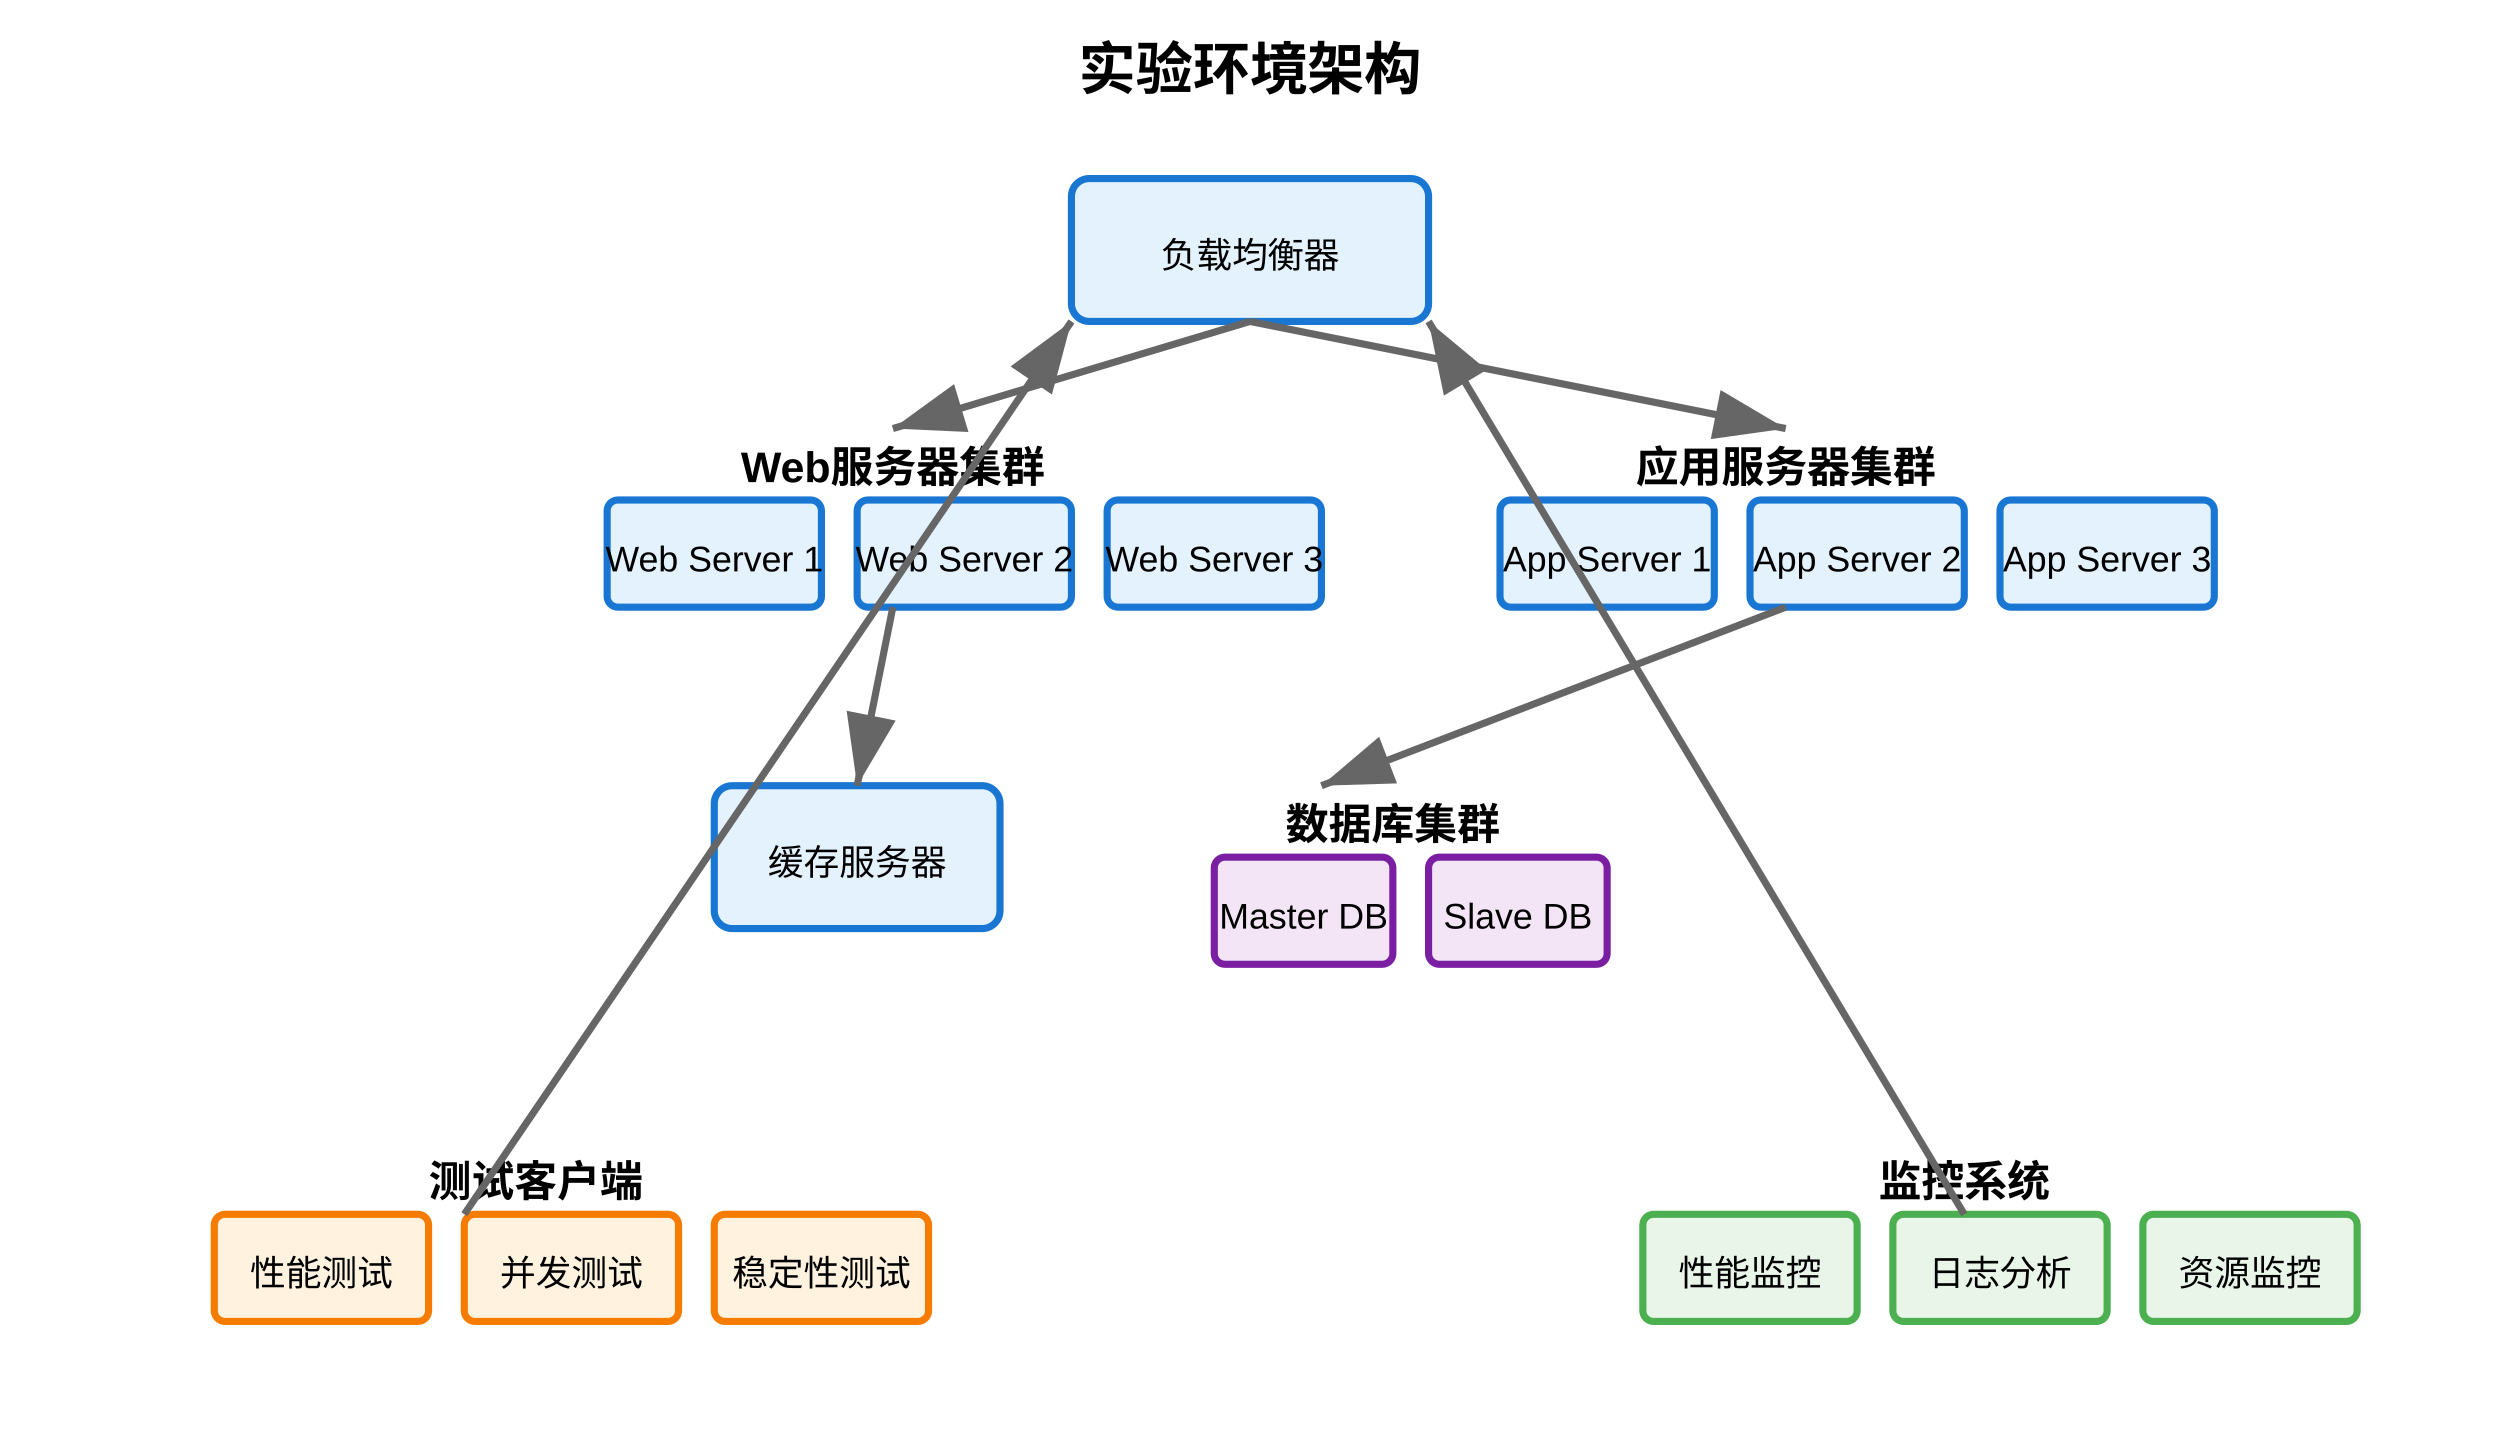
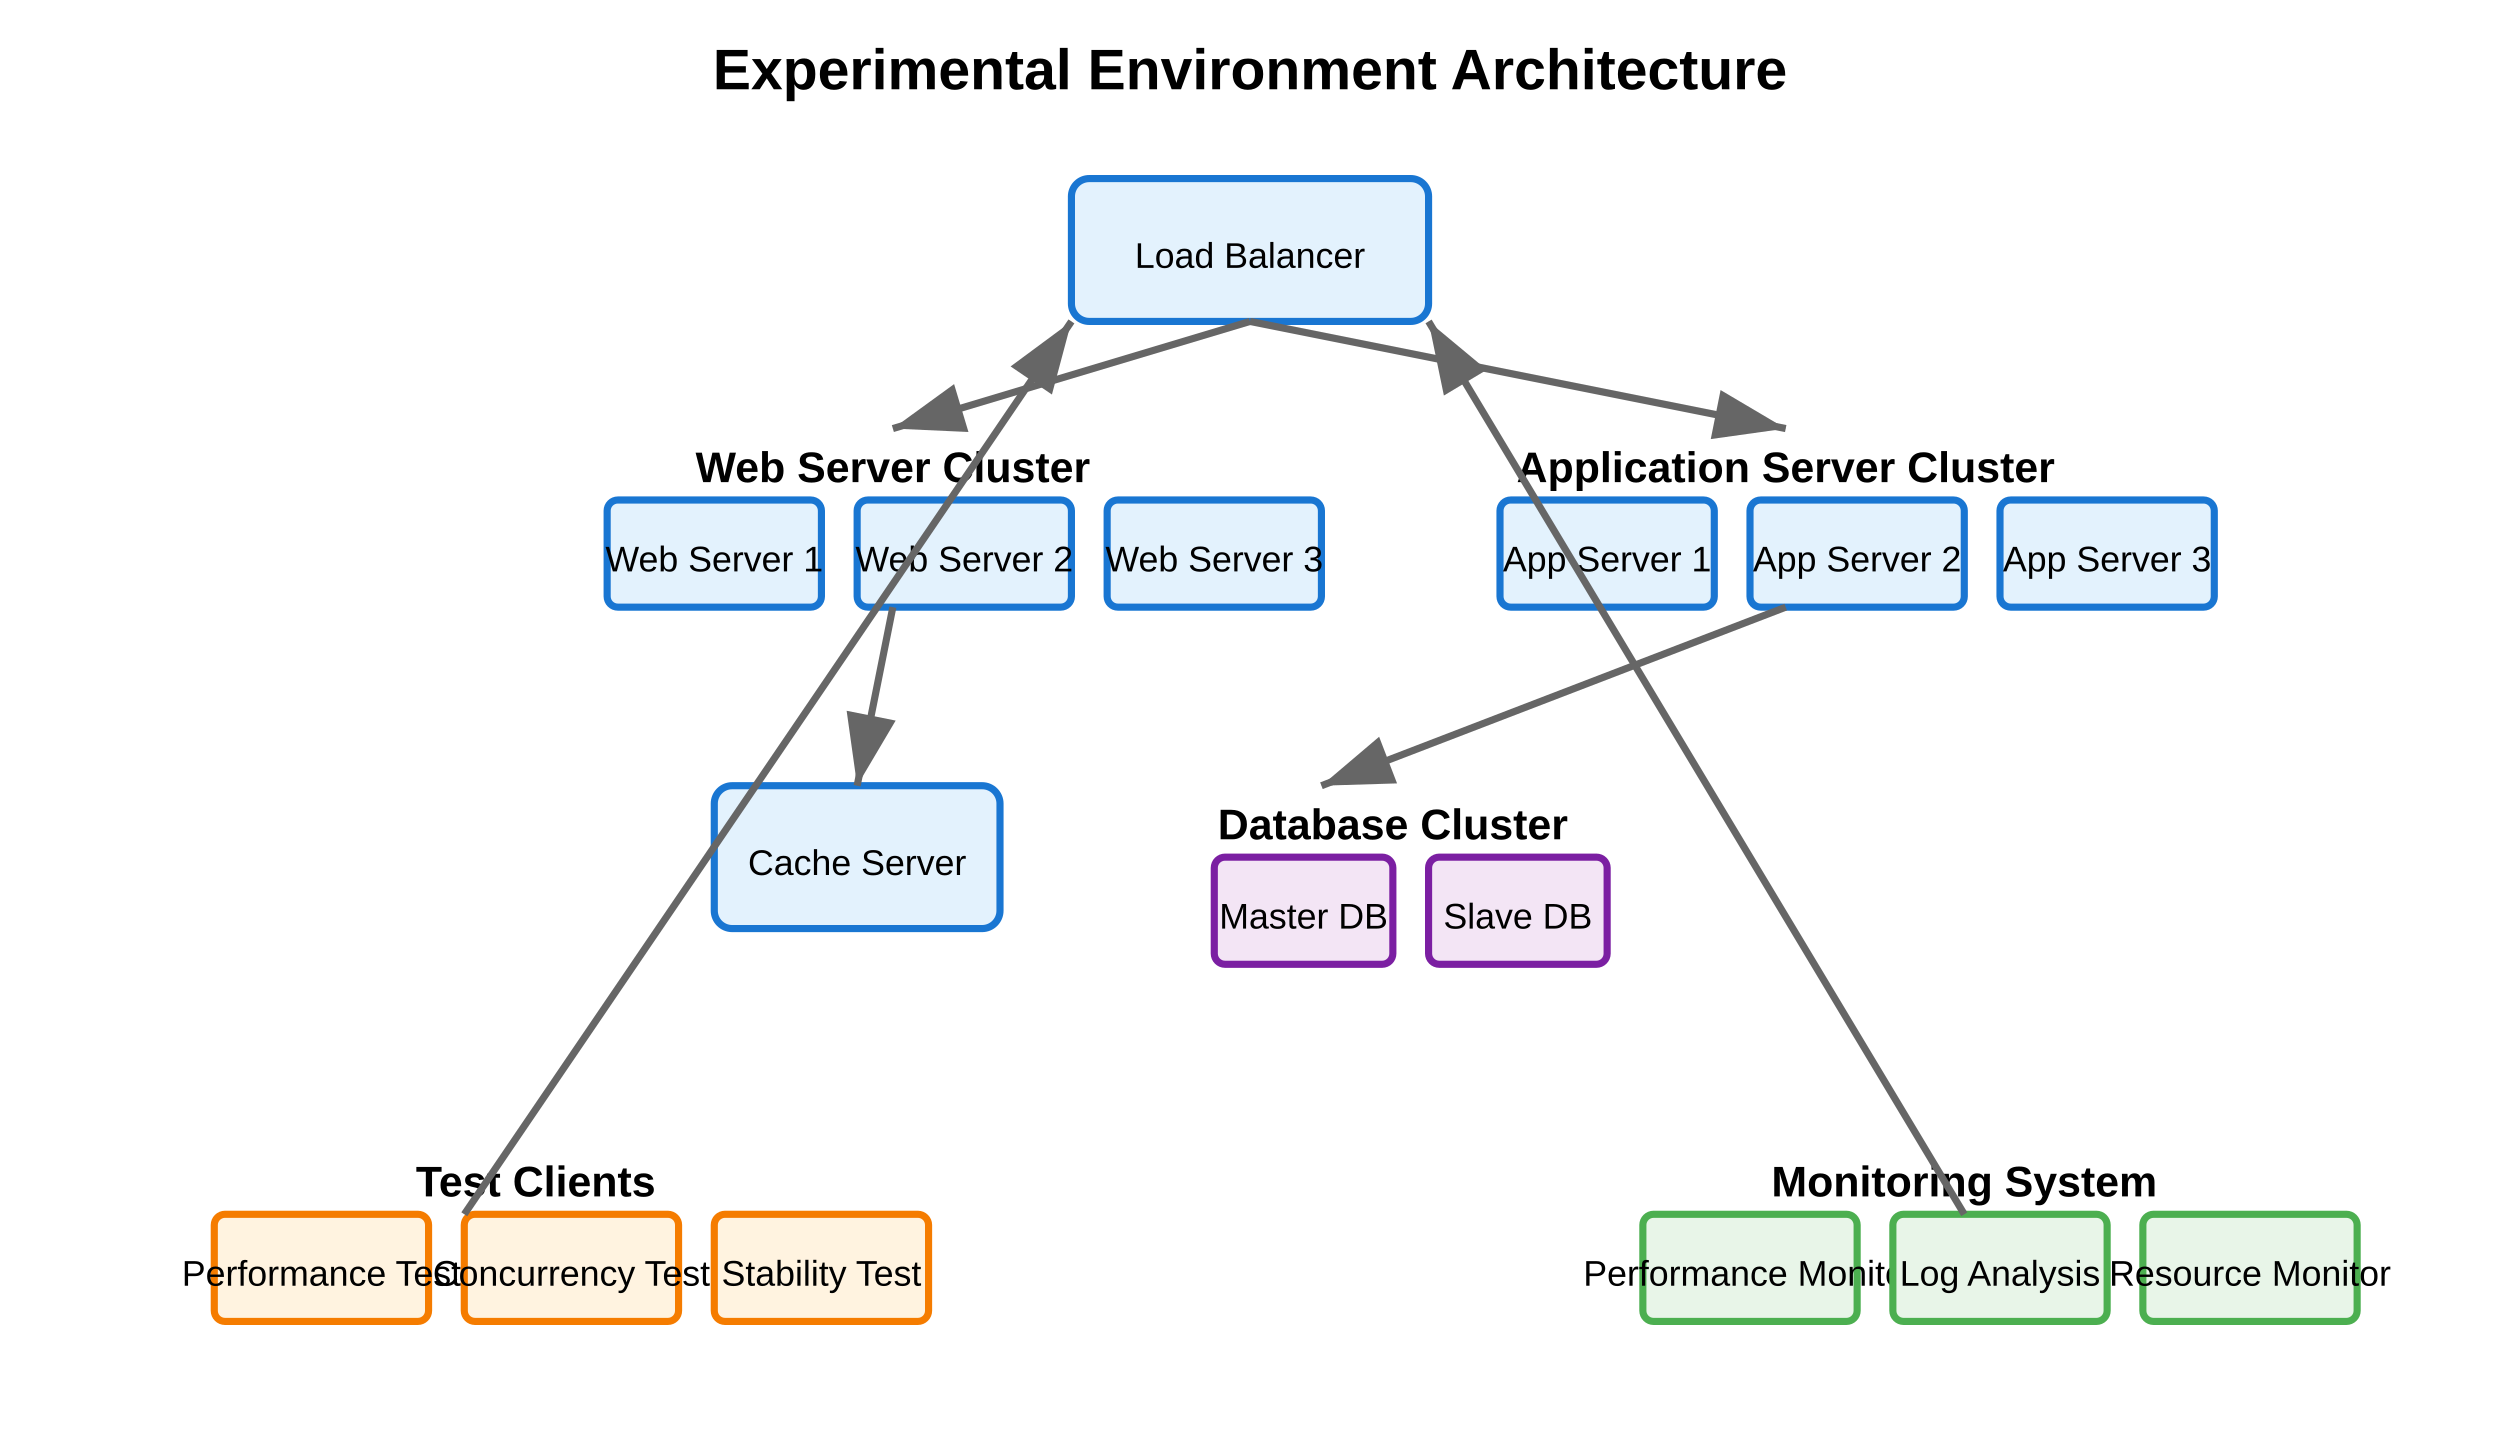
<svg xmlns="http://www.w3.org/2000/svg" width="700" height="400">
  <defs>
    <style>
      .title { font-family: Arial, sans-serif; font-size: 16px; font-weight: bold; }
      .subtitle { font-family: Arial, sans-serif; font-size: 12px; font-weight: bold; }
      .text { font-family: Arial, sans-serif; font-size: 10px; }
      .server { fill: #e3f2fd; stroke: #1976d2; stroke-width: 2; }
      .client { fill: #fff3e0; stroke: #f57c00; stroke-width: 2; }
      .monitor { fill: #e8f5e8; stroke: #4caf50; stroke-width: 2; }
      .database { fill: #f3e5f5; stroke: #7b1fa2; stroke-width: 2; }
      .arrow { stroke: #666; stroke-width: 2; fill: none; marker-end: url(#arrowhead); }
    </style>
    <marker id="arrowhead" markerWidth="10" markerHeight="7" refX="10" refY="3.5" orient="auto">
      <polygon points="0 0, 10 3.5, 0 7" fill="#666" />
    </marker>
  </defs>
-   <text x="350" y="25" class="title" text-anchor="middle">实验环境架构</text>
+   <text x="350" y="25" class="title" text-anchor="middle">Experimental Environment Architecture</text>
  <rect x="300" y="50" width="100" height="40" class="server" rx="5" />
-   <text x="350" y="75" class="text" text-anchor="middle">负载均衡器</text>
+   <text x="350" y="75" class="text" text-anchor="middle">Load Balancer</text>
  <g transform="translate(150, 120)">
-     <text x="100" y="15" class="subtitle" text-anchor="middle">Web服务器集群</text>
+     <text x="100" y="15" class="subtitle" text-anchor="middle">Web Server Cluster</text>
    <rect x="20" y="20" width="60" height="30" class="server" rx="3" />
    <text x="50" y="40" class="text" text-anchor="middle">Web Server 1</text>
    <rect x="90" y="20" width="60" height="30" class="server" rx="3" />
    <text x="120" y="40" class="text" text-anchor="middle">Web Server 2</text>
    <rect x="160" y="20" width="60" height="30" class="server" rx="3" />
    <text x="190" y="40" class="text" text-anchor="middle">Web Server 3</text>
  </g>
  <g transform="translate(400, 120)">
-     <text x="100" y="15" class="subtitle" text-anchor="middle">应用服务器集群</text>
+     <text x="100" y="15" class="subtitle" text-anchor="middle">Application Server Cluster</text>
    <rect x="20" y="20" width="60" height="30" class="server" rx="3" />
    <text x="50" y="40" class="text" text-anchor="middle">App Server 1</text>
    <rect x="90" y="20" width="60" height="30" class="server" rx="3" />
    <text x="120" y="40" class="text" text-anchor="middle">App Server 2</text>
    <rect x="160" y="20" width="60" height="30" class="server" rx="3" />
    <text x="190" y="40" class="text" text-anchor="middle">App Server 3</text>
  </g>
  <rect x="200" y="220" width="80" height="40" class="server" rx="5" />
-   <text x="240" y="245" class="text" text-anchor="middle">缓存服务器</text>
+   <text x="240" y="245" class="text" text-anchor="middle">Cache Server</text>
  <g transform="translate(320, 220)">
-     <text x="70" y="15" class="subtitle" text-anchor="middle">数据库集群</text>
+     <text x="70" y="15" class="subtitle" text-anchor="middle">Database Cluster</text>
    <rect x="20" y="20" width="50" height="30" class="database" rx="3" />
    <text x="45" y="40" class="text" text-anchor="middle">Master DB</text>
    <rect x="80" y="20" width="50" height="30" class="database" rx="3" />
    <text x="105" y="40" class="text" text-anchor="middle">Slave DB</text>
  </g>
  <g transform="translate(50, 320)">
-     <text x="100" y="15" class="subtitle" text-anchor="middle">测试客户端</text>
+     <text x="100" y="15" class="subtitle" text-anchor="middle">Test Clients</text>
    <rect x="10" y="20" width="60" height="30" class="client" rx="3" />
-     <text x="40" y="40" class="text" text-anchor="middle">性能测试</text>
+     <text x="40" y="40" class="text" text-anchor="middle">Performance Test</text>
    <rect x="80" y="20" width="60" height="30" class="client" rx="3" />
-     <text x="110" y="40" class="text" text-anchor="middle">并发测试</text>
+     <text x="110" y="40" class="text" text-anchor="middle">Concurrency Test</text>
    <rect x="150" y="20" width="60" height="30" class="client" rx="3" />
-     <text x="180" y="40" class="text" text-anchor="middle">稳定性测试</text>
+     <text x="180" y="40" class="text" text-anchor="middle">Stability Test</text>
  </g>
  <g transform="translate(450, 320)">
-     <text x="100" y="15" class="subtitle" text-anchor="middle">监控系统</text>
+     <text x="100" y="15" class="subtitle" text-anchor="middle">Monitoring System</text>
    <rect x="10" y="20" width="60" height="30" class="monitor" rx="3" />
-     <text x="40" y="40" class="text" text-anchor="middle">性能监控</text>
+     <text x="40" y="40" class="text" text-anchor="middle">Performance Monitor</text>
    <rect x="80" y="20" width="60" height="30" class="monitor" rx="3" />
-     <text x="110" y="40" class="text" text-anchor="middle">日志分析</text>
+     <text x="110" y="40" class="text" text-anchor="middle">Log Analysis</text>
    <rect x="150" y="20" width="60" height="30" class="monitor" rx="3" />
-     <text x="180" y="40" class="text" text-anchor="middle">资源监控</text>
+     <text x="180" y="40" class="text" text-anchor="middle">Resource Monitor</text>
  </g>
  <line x1="350" y1="90" x2="250" y2="120" class="arrow" />
  <line x1="350" y1="90" x2="500" y2="120" class="arrow" />
  <line x1="250" y1="170" x2="240" y2="220" class="arrow" />
  <line x1="500" y1="170" x2="370" y2="220" class="arrow" />
  <line x1="130" y1="340" x2="300" y2="90" class="arrow" />
  <line x1="550" y1="340" x2="400" y2="90" class="arrow" />
</svg>
